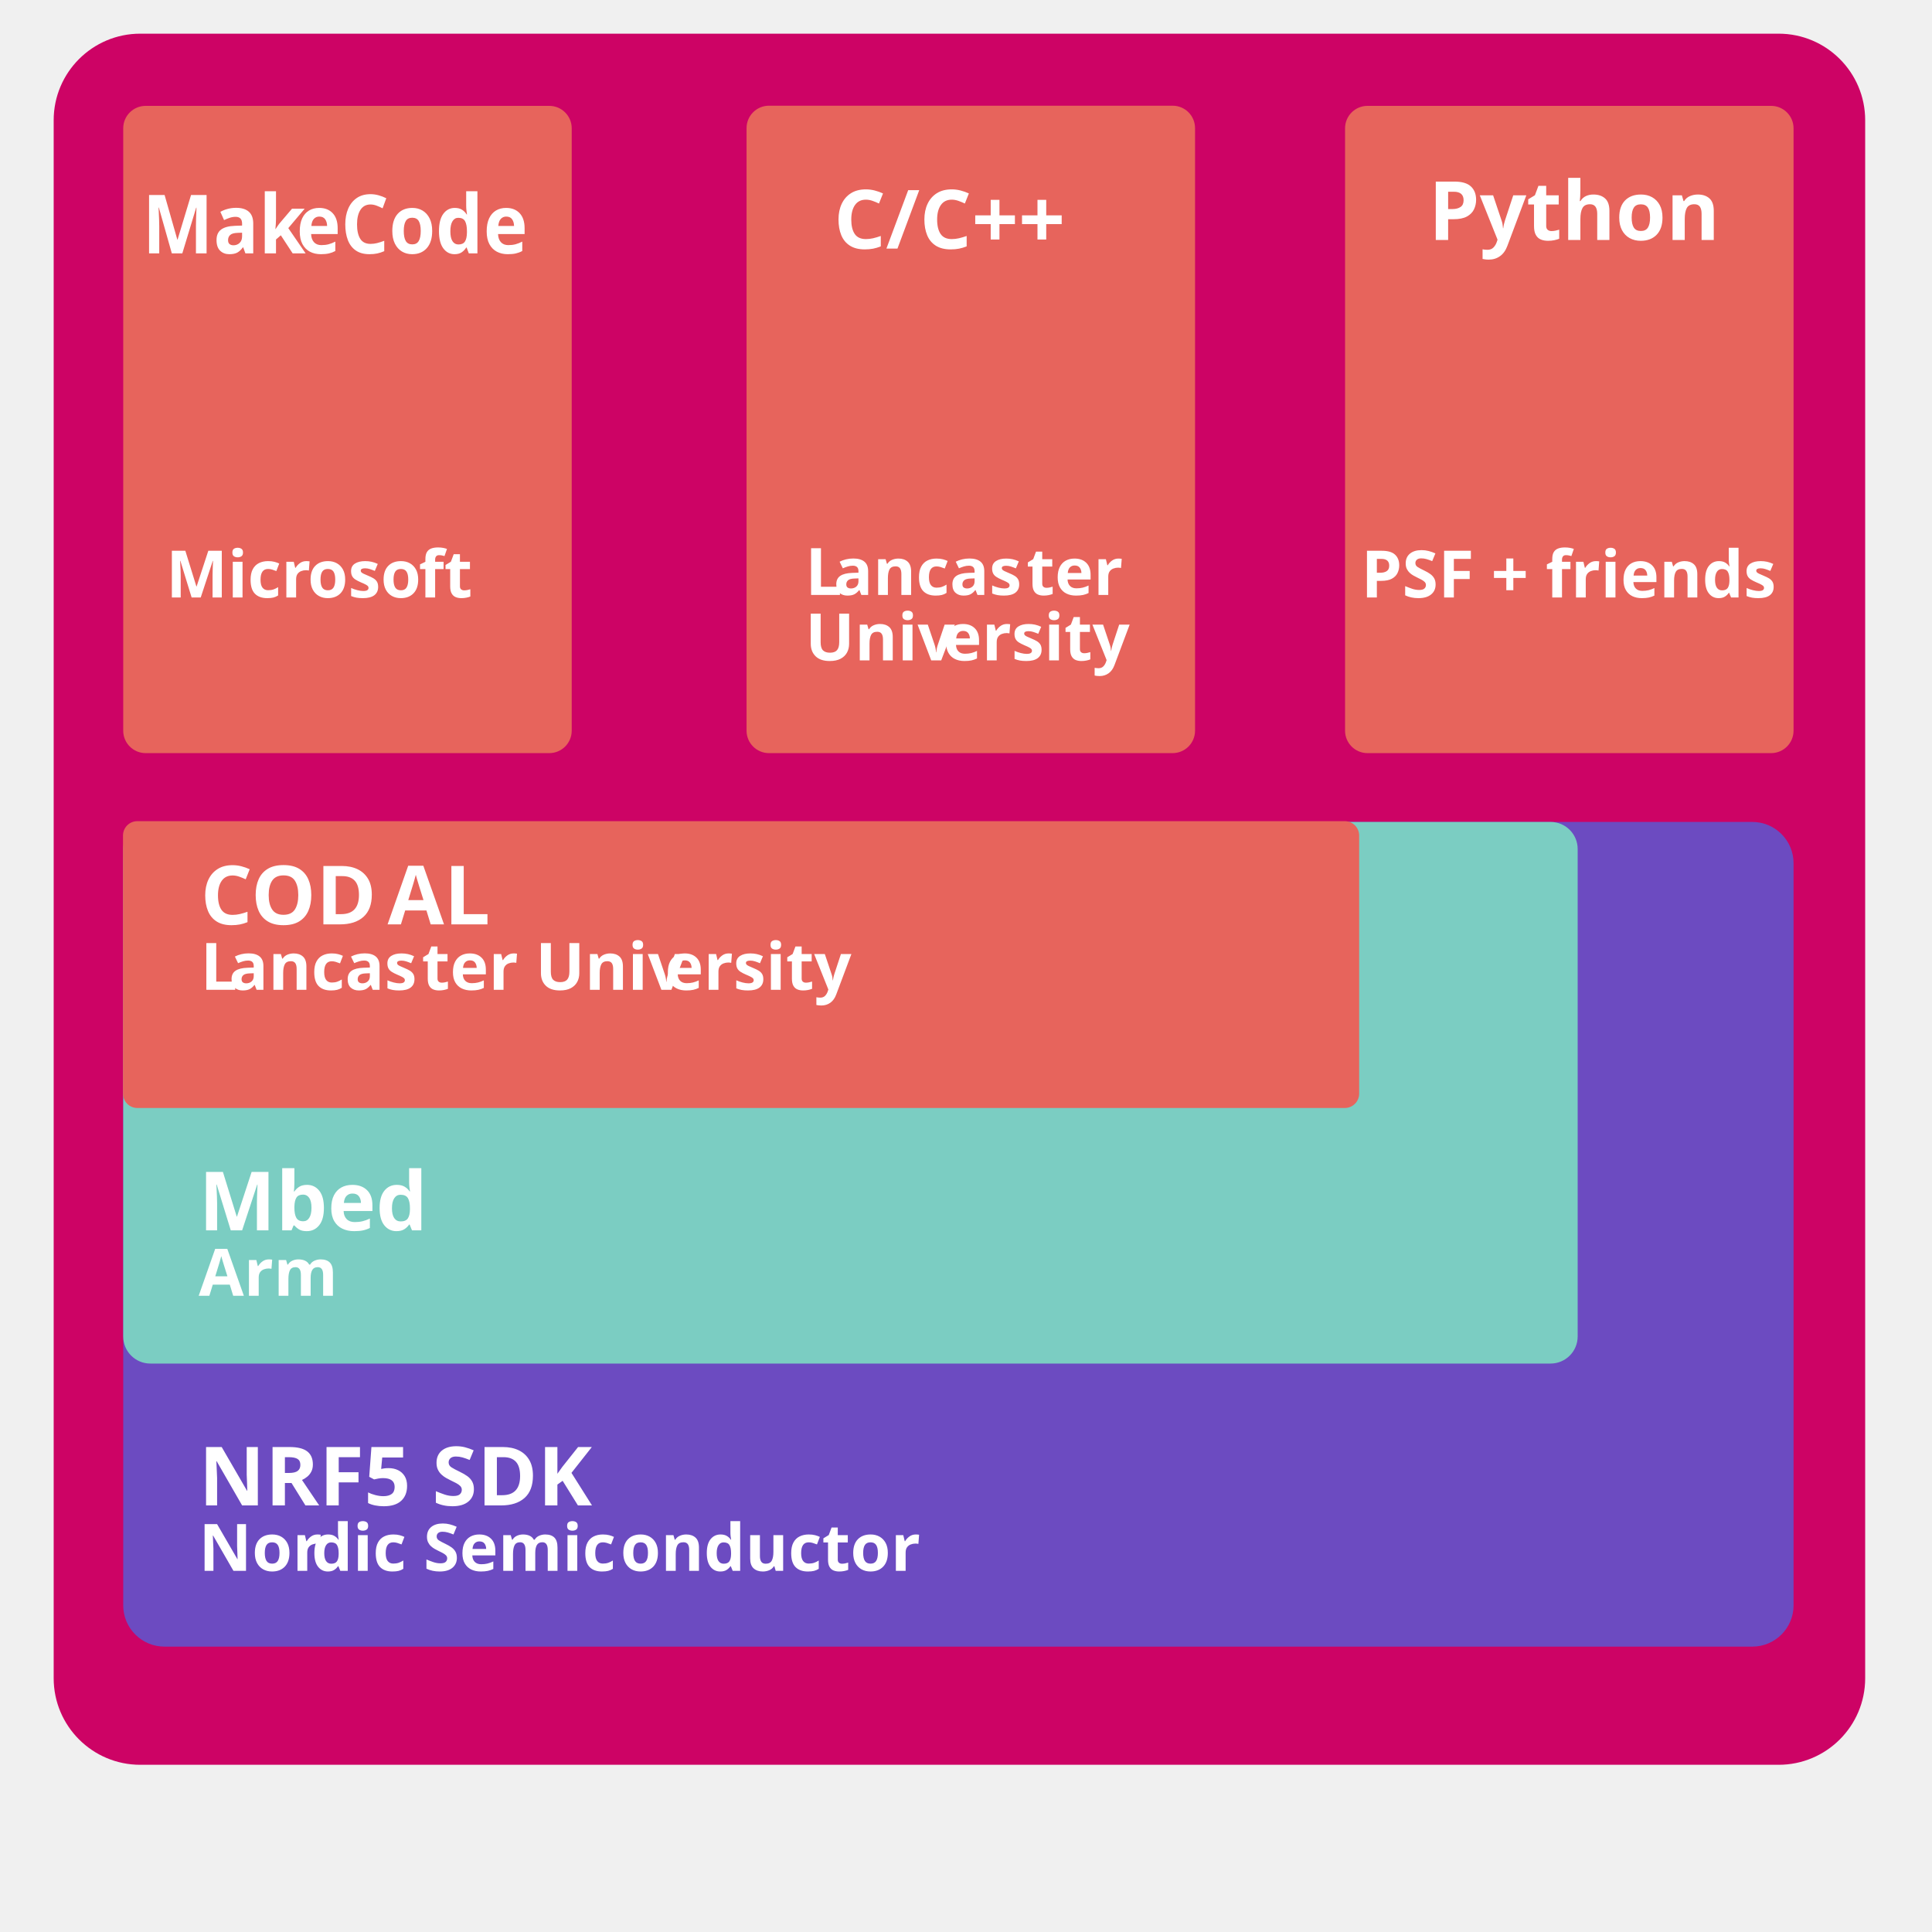
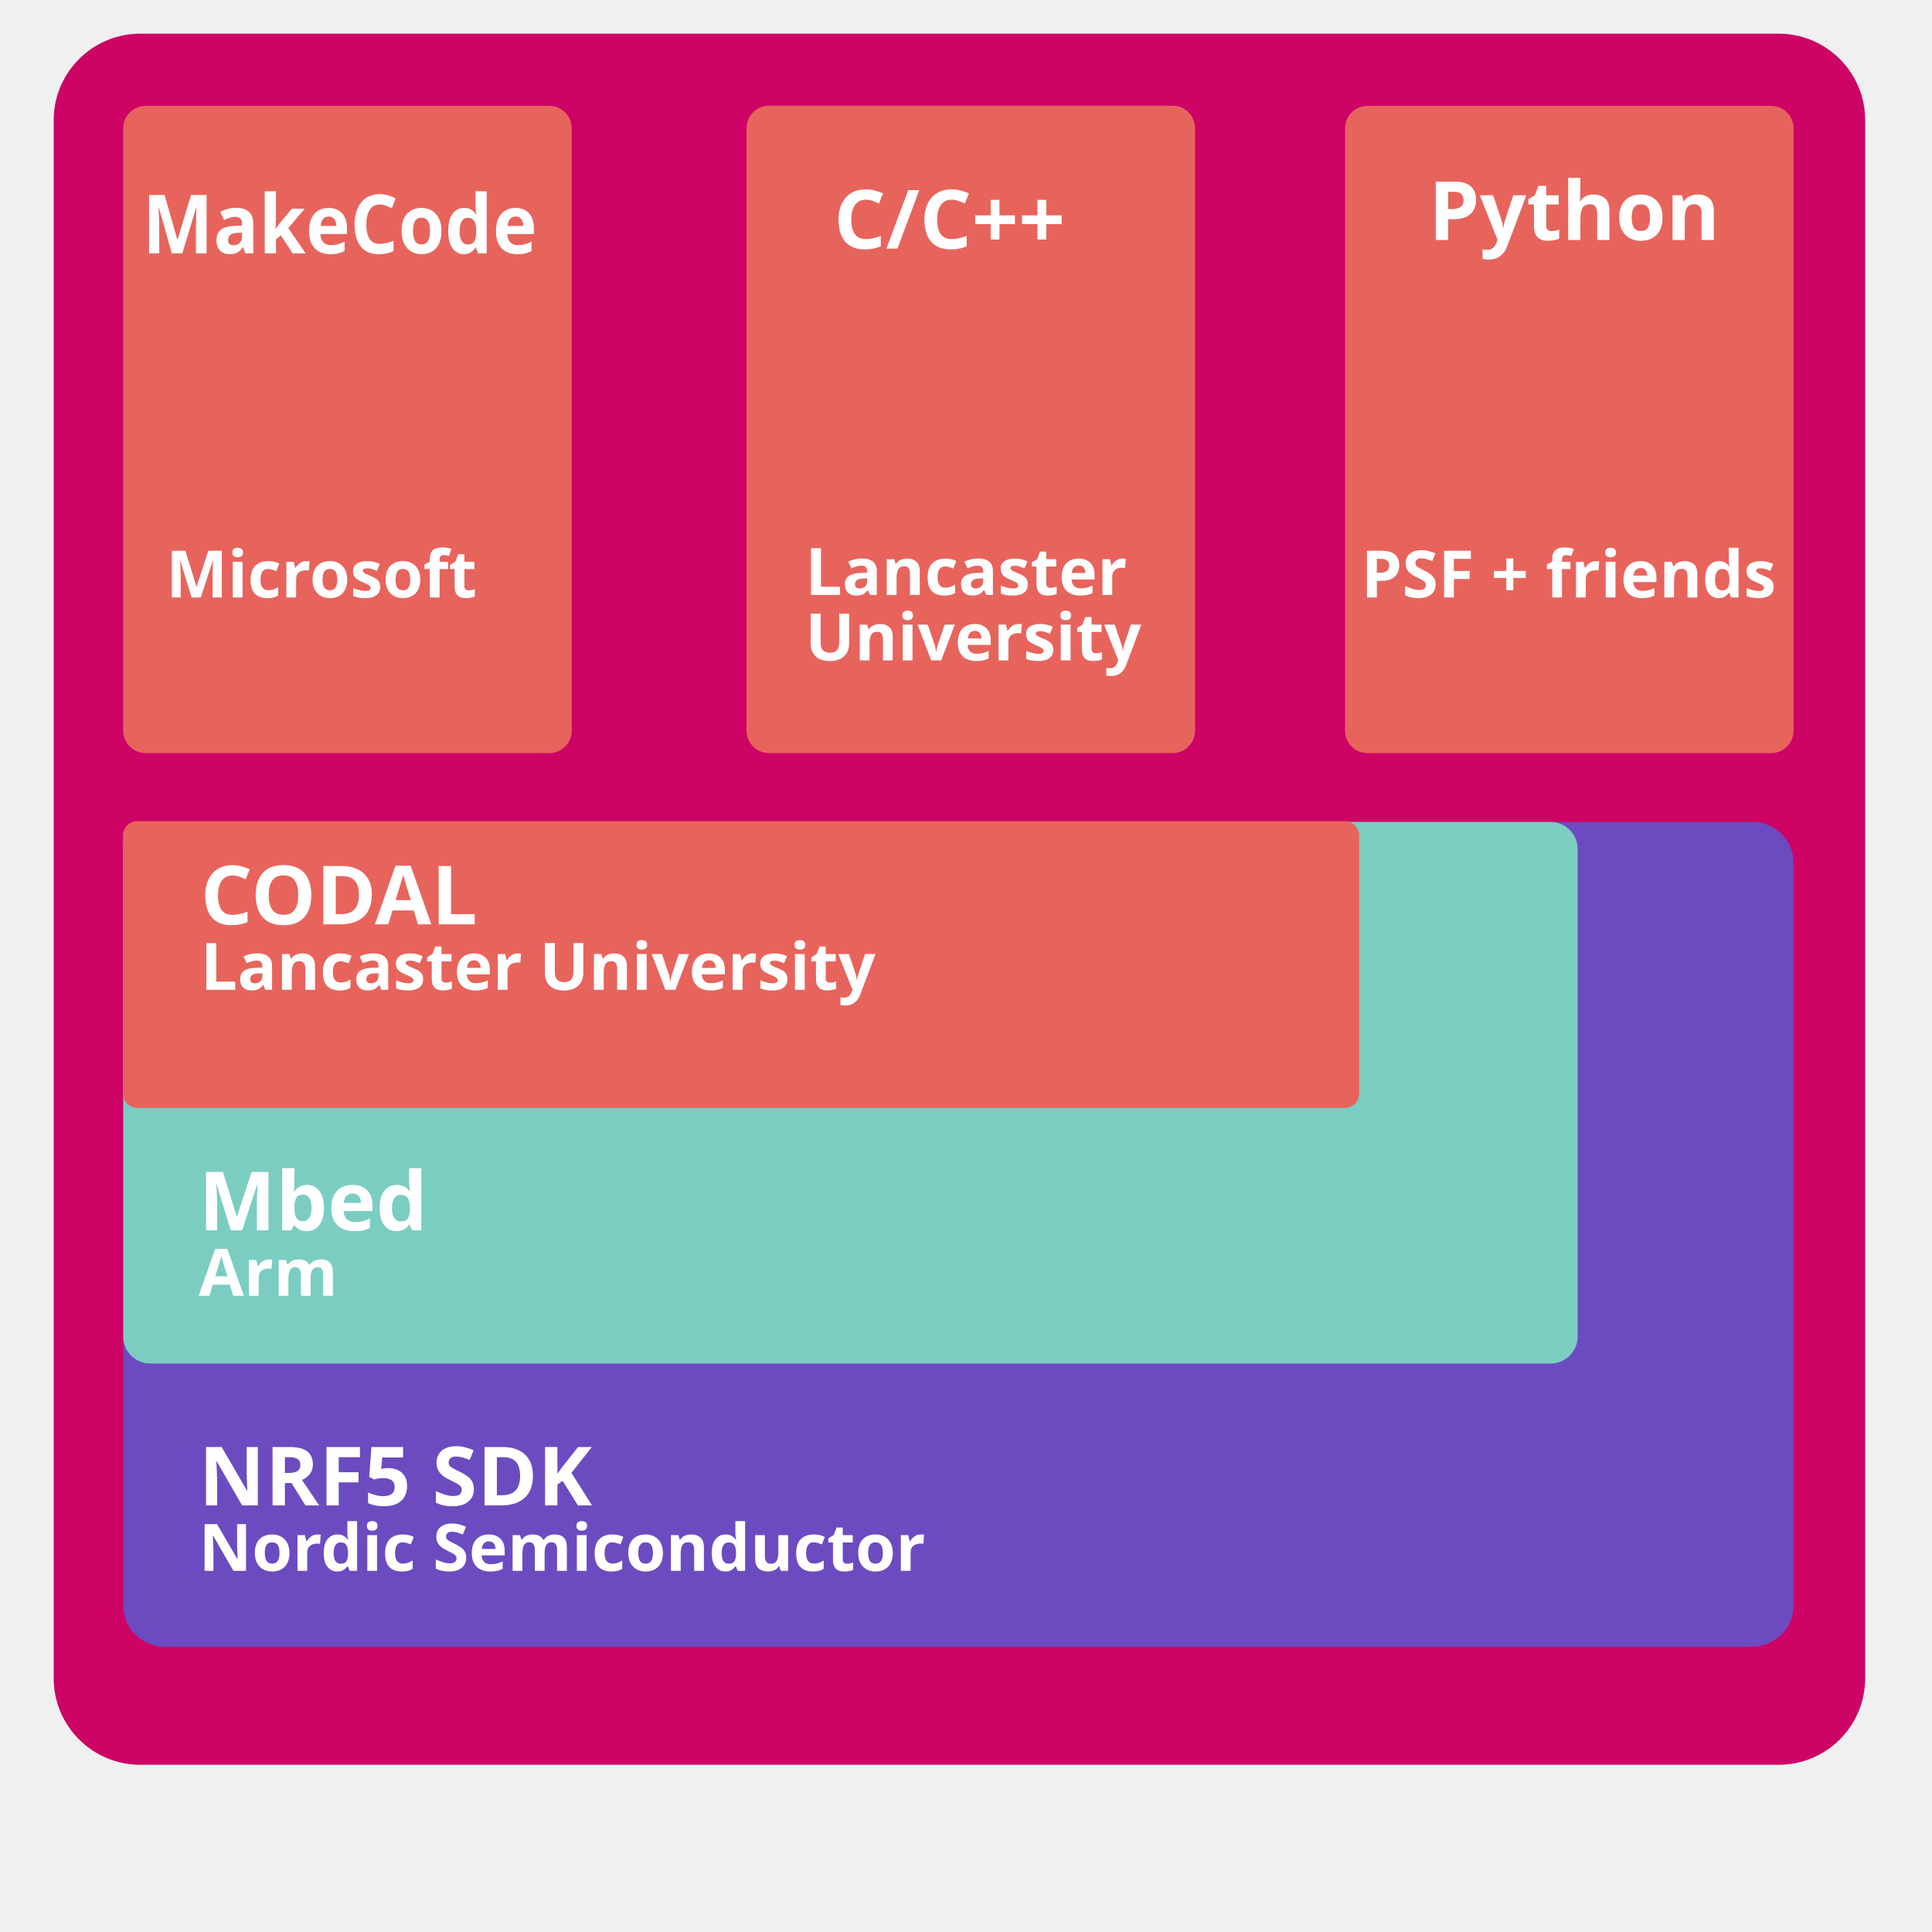
<svg xmlns="http://www.w3.org/2000/svg" width="100%" height="100%" viewBox="0 0 5906 5906" version="1.1" xml:space="preserve" style="fill-rule:evenodd;clip-rule:evenodd;stroke-linejoin:round;stroke-miterlimit:2;" id="svg4141">
  <defs id="defs4241" />
  <g transform="matrix(3.97289,0,0,2.63491,-386.97,-474.458)" id="g4143">
    <path d="M1532.56,319.553C1532.56,264.13 1502.72,219.134 1465.96,219.134L205.304,219.134C168.547,219.134 138.704,264.13 138.704,319.553L138.704,2127.1C138.704,2182.52 168.547,2227.52 205.304,2227.52L1465.96,2227.52C1502.72,2227.52 1532.56,2182.52 1532.56,2127.1L1532.56,319.553Z" style="fill:rgb(205,3,101);" id="path4145" />
  </g>
  <g transform="matrix(1.00637,0,0,1.58453,-51.836,-1081.89)" id="g4147">
    <path d="M5499.58,2348.05C5499.58,2304.15 5443.46,2268.5 5374.33,2268.5L551.055,2268.5C481.927,2268.5 425.803,2304.15 425.803,2348.05L425.803,3779.95C425.803,3823.86 481.927,3859.5 551.055,3859.5L5374.33,3859.5C5443.46,3859.5 5499.58,3823.86 5499.58,3779.95L5499.58,2348.05Z" style="fill:rgb(108,75,193);" id="path4149" />
  </g>
  <g transform="matrix(1.59042,0,0,1.59124,-1440.88,-3181.43)" id="g4151">
    <path d="M3938.4,3630.4C3938.4,3601.69 3915.08,3578.38 3886.35,3578.38L1194.87,3578.38C1166.14,3578.38 1142.82,3601.69 1142.82,3630.4L1142.82,4566.84C1142.82,4595.56 1166.14,4618.87 1194.87,4618.87L3886.35,4618.87C3915.08,4618.87 3938.4,4595.56 3938.4,4566.84L3938.4,3630.4Z" style="fill:rgb(123,205,194);" id="path4153" />
  </g>
  <g transform="matrix(1.09533,0,0,0.695327,33.7129,1173.71)" id="g4155">
    <path d="M3762.47,1985.2C3762.47,1950.4 3744.53,1922.15 3722.44,1922.15L352.51,1922.15C330.419,1922.15 312.484,1950.4 312.484,1985.2L312.484,3120.13C312.484,3154.93 330.419,3183.18 352.51,3183.18L3722.44,3183.18C3744.53,3183.18 3762.47,3154.93 3762.47,3120.13L3762.47,1985.2Z" style="fill:rgb(231,100,92);" id="path4157" />
  </g>
  <g transform="matrix(1,0,0,1,-419.668,222.246)" id="g4159">
-     <text x="1032.5px" y="2603.5px" style="font-family:'GTWalsheim-Bold', 'GT Walsheim';font-weight:600;font-size:250px;fill:white;" id="text4161">COD<tspan x="1604.5px " y="2603.5px " id="tspan4163">A</tspan>L</text>
-     <text x="1032.5px" y="2803.5px" style="font-family:'GTWalsheim-Bold', 'GT Walsheim';font-weight:600;font-size:200px;fill:white;" id="text4165">L<tspan x="1119.1px " y="2803.5px " id="tspan4167">a</tspan>ncas<tspan x="1708.5px 1783.1px " y="2803.5px 2803.5px " id="tspan4169">te</tspan>r Univ<tspan x="2452.3px 2567.7px 2649.1px " y="2803.5px 2803.5px 2803.5px " id="tspan4171">ers</tspan>ity</text>
+     <text x="1032.5px" y="2603.5px" style="font-family:'GTWalsheim-Bold', 'GT Walsheim', sans-serif;font-weight:600;font-size:250px;fill:white;" id="text4161">CODAL</text>
+     <text x="1032.5px" y="2803.5px" style="font-family:'GTWalsheim-Bold', 'GT Walsheim', sans-serif;font-weight:600;font-size:200px;fill:white;" id="text4165">Lancaster University</text>
  </g>
  <g transform="matrix(1,0,0,1,-425.068,1998.48)" id="g4173">
-     <text x="1032.5px" y="2603.5px" style="font-family:'GTWalsheim-Bold', 'GT Walsheim';font-weight:600;font-size:250px;fill:white;" id="text4175">NRF5 SDK</text>
-     <text x="1032.5px" y="2803.5px" style="font-family:'GTWalsheim-Bold', 'GT Walsheim';font-weight:600;font-size:200px;fill:white;" id="text4177">Nor<tspan x="1377.1px " y="2803.5px " id="tspan4179">d</tspan>ic Semic<tspan x="2321.5px " y="2803.5px " id="tspan4181">o</tspan>nductor</text>
+     <text x="1032.5px" y="2603.5px" style="font-family:'GTWalsheim-Bold', 'GT Walsheim', sans-serif;font-weight:600;font-size:250px;fill:white;" id="text4175">NRF5 SDK</text>
+     <text x="1032.5px" y="2803.5px" style="font-family:'GTWalsheim-Bold', 'GT Walsheim', sans-serif;font-weight:600;font-size:200px;fill:white;" id="text4177">Nordic Semiconductor</text>
  </g>
  <g transform="matrix(1,0,0,1,-425.068,1157.57)" id="g4183">
-     <text x="1032.5" y="2603.5" style="font-weight:600;font-size:250px;font-family:GTWalsheim-Bold, 'GT Walsheim';fill:#ffffff" id="text4185">Mbed</text>
-     <text x="1032.5" y="2803.5" style="font-weight:600;font-size:200px;font-family:GTWalsheim-Bold, 'GT Walsheim';fill:#ffffff" id="text4187">Arm</text>
+     <text x="1032.5" y="2603.5" style="font-weight:600;font-size:250px;font-family:GTWalsheim-Bold, 'GT Walsheim', sans-serif;fill:#ffffff" id="text4185">Mbed</text>
+     <text x="1032.5" y="2803.5" style="font-weight:600;font-size:200px;font-family:GTWalsheim-Bold, 'GT Walsheim', sans-serif;fill:#ffffff" id="text4187">Arm</text>
  </g>
  <g transform="matrix(1,0,0,1.3759,-521.489,-1271.44)" id="g4189">
    <path d="M2269.19,1209.12C2269.19,1181.62 2238.47,1159.29 2200.64,1159.29L966.718,1159.29C928.884,1159.29 898.167,1181.62 898.167,1209.12L898.167,2547.51C898.167,2575.01 928.884,2597.33 966.718,2597.33L2200.64,2597.33C2238.47,2597.33 2269.19,2575.01 2269.19,2547.51L2269.19,1209.12Z" style="fill:rgb(231,100,92);" id="path4191" />
  </g>
  <g transform="matrix(1,0,0,1.37626,1383.99,-1272.36)" id="g4193">
    <path d="M2269.19,1209.1C2269.19,1181.61 2238.47,1159.29 2200.64,1159.29L966.718,1159.29C928.884,1159.29 898.167,1181.61 898.167,1209.1L898.167,2547.52C898.167,2575.01 928.884,2597.33 966.718,2597.33L2200.64,2597.33C2238.47,2597.33 2269.19,2575.01 2269.19,2547.52L2269.19,1209.1Z" style="fill:rgb(231,100,92);" id="path4195" />
  </g>
  <g transform="matrix(1,0,0,1.3759,3213.58,-1271.44)" id="g4197">
    <path d="M2269.19,1209.12C2269.19,1181.62 2238.47,1159.29 2200.64,1159.29L966.718,1159.29C928.884,1159.29 898.167,1181.62 898.167,1209.12L898.167,2547.51C898.167,2575.01 928.884,2597.33 966.718,2597.33L2200.64,2597.33C2238.47,2597.33 2269.19,2575.01 2269.19,2547.51L2269.19,1209.12Z" style="fill:rgb(231,100,92);" id="path4199" />
  </g>
  <g transform="matrix(1,0,0,1,1516.26,-1843.63)" id="g4201">
-     <text x="1032.5px" y="2603.5px" style="font-family:'GTWalsheim-Bold', 'GT Walsheim';font-weight:600;font-size:250px;fill:white;" id="text4203">C/C++</text>
+     <text x="1032.5px" y="2603.5px" style="font-family:'GTWalsheim-Bold', 'GT Walsheim', sans-serif;font-weight:600;font-size:250px;fill:white;" id="text4203">C/C++</text>
  </g>
  <g transform="matrix(0.828149,0,0,0.898493,-420.119,-1564.66)" id="g4205">
-     <text x="1032.5px" y="2603.5px" style="font-family:'GTWalsheim-Bold', 'GT Walsheim';font-weight:600;font-size:278.244px;fill:white;" id="text4207">Mak<tspan x="1601.23px " y="2603.5px " id="tspan4209">e</tspan>Code</text>
+     <text x="1032.5px" y="2603.5px" style="font-family:'GTWalsheim-Bold', 'GT Walsheim', sans-serif;font-weight:600;font-size:278.244px;fill:white;" id="text4207">MakeCode</text>
  </g>
  <g transform="matrix(1,0,0,1,3334.13,-1869.88)" id="g4211">
-     <text x="1032.5px" y="2603.5px" style="font-family:'GTWalsheim-Bold', 'GT Walsheim';font-weight:600;font-size:250px;fill:white;" id="text4213">Python</text>
+     <text x="1032.5px" y="2603.5px" style="font-family:'GTWalsheim-Bold', 'GT Walsheim', sans-serif;font-weight:600;font-size:250px;fill:white;" id="text4213">Python</text>
  </g>
  <g transform="matrix(0.838569,0,0,0.838569,1595.63,-364.53)" id="g4215">
-     <text x="1032.5px" y="2603.5px" style="font-family:'GTWalsheim-Bold', 'GT Walsheim';font-weight:600;font-size:238.501px;fill:white;" id="text4217">L<tspan x="1135.77px " y="2603.5px " id="tspan4219">a</tspan>ncas<tspan x="1838.63px 1927.6px " y="2603.5px 2603.5px " id="tspan4221">te</tspan>r</text>
-     <text x="1032.5px" y="2842px" style="font-family:'GTWalsheim-Bold', 'GT Walsheim';font-weight:600;font-size:238.501px;fill:white;" id="text4223">Univ<tspan x="1535.5px 1673.11px 1770.18px " y="2842px 2842px 2842px " id="tspan4225">ers</tspan>ity</text>
+     <text x="1032.5px" y="2603.5px" style="font-family:'GTWalsheim-Bold', 'GT Walsheim', sans-serif;font-weight:600;font-size:238.501px;fill:white;" id="text4217">Lancaster</text>
+     <text x="1032.5px" y="2842px" style="font-family:'GTWalsheim-Bold', 'GT Walsheim', sans-serif;font-weight:600;font-size:238.501px;fill:white;" id="text4223">University</text>
  </g>
  <g transform="matrix(0.838569,0,0,0.838569,-358.424,-356.73)" id="g4227">
-     <text x="1032.5px" y="2603.5px" style="font-family:'GTWalsheim-Bold', 'GT Walsheim';font-weight:600;font-size:238.501px;fill:white;" id="text4229">Micr<tspan x="1548.85px " y="2603.5px " id="tspan4231">o</tspan>so<tspan x="1953.83px " y="2603.5px " id="tspan4233">f</tspan>t</text>
+     <text x="1032.5px" y="2603.5px" style="font-family:'GTWalsheim-Bold', 'GT Walsheim', sans-serif;font-weight:600;font-size:238.501px;fill:white;" id="text4229">Microsoft</text>
  </g>
  <g transform="matrix(0.838569,0,0,0.838569,3294.93,-356.73)" id="g4235">
-     <text x="1032.5px" y="2603.5px" style="font-family:'GTWalsheim-Bold', 'GT Walsheim';font-weight:600;font-size:238.501px;fill:white;" id="text4237">PSF + friends</text>
+     <text x="1032.5px" y="2603.5px" style="font-family:'GTWalsheim-Bold', 'GT Walsheim', sans-serif;font-weight:600;font-size:238.501px;fill:white;" id="text4237">PSF + friends</text>
  </g>
</svg>
